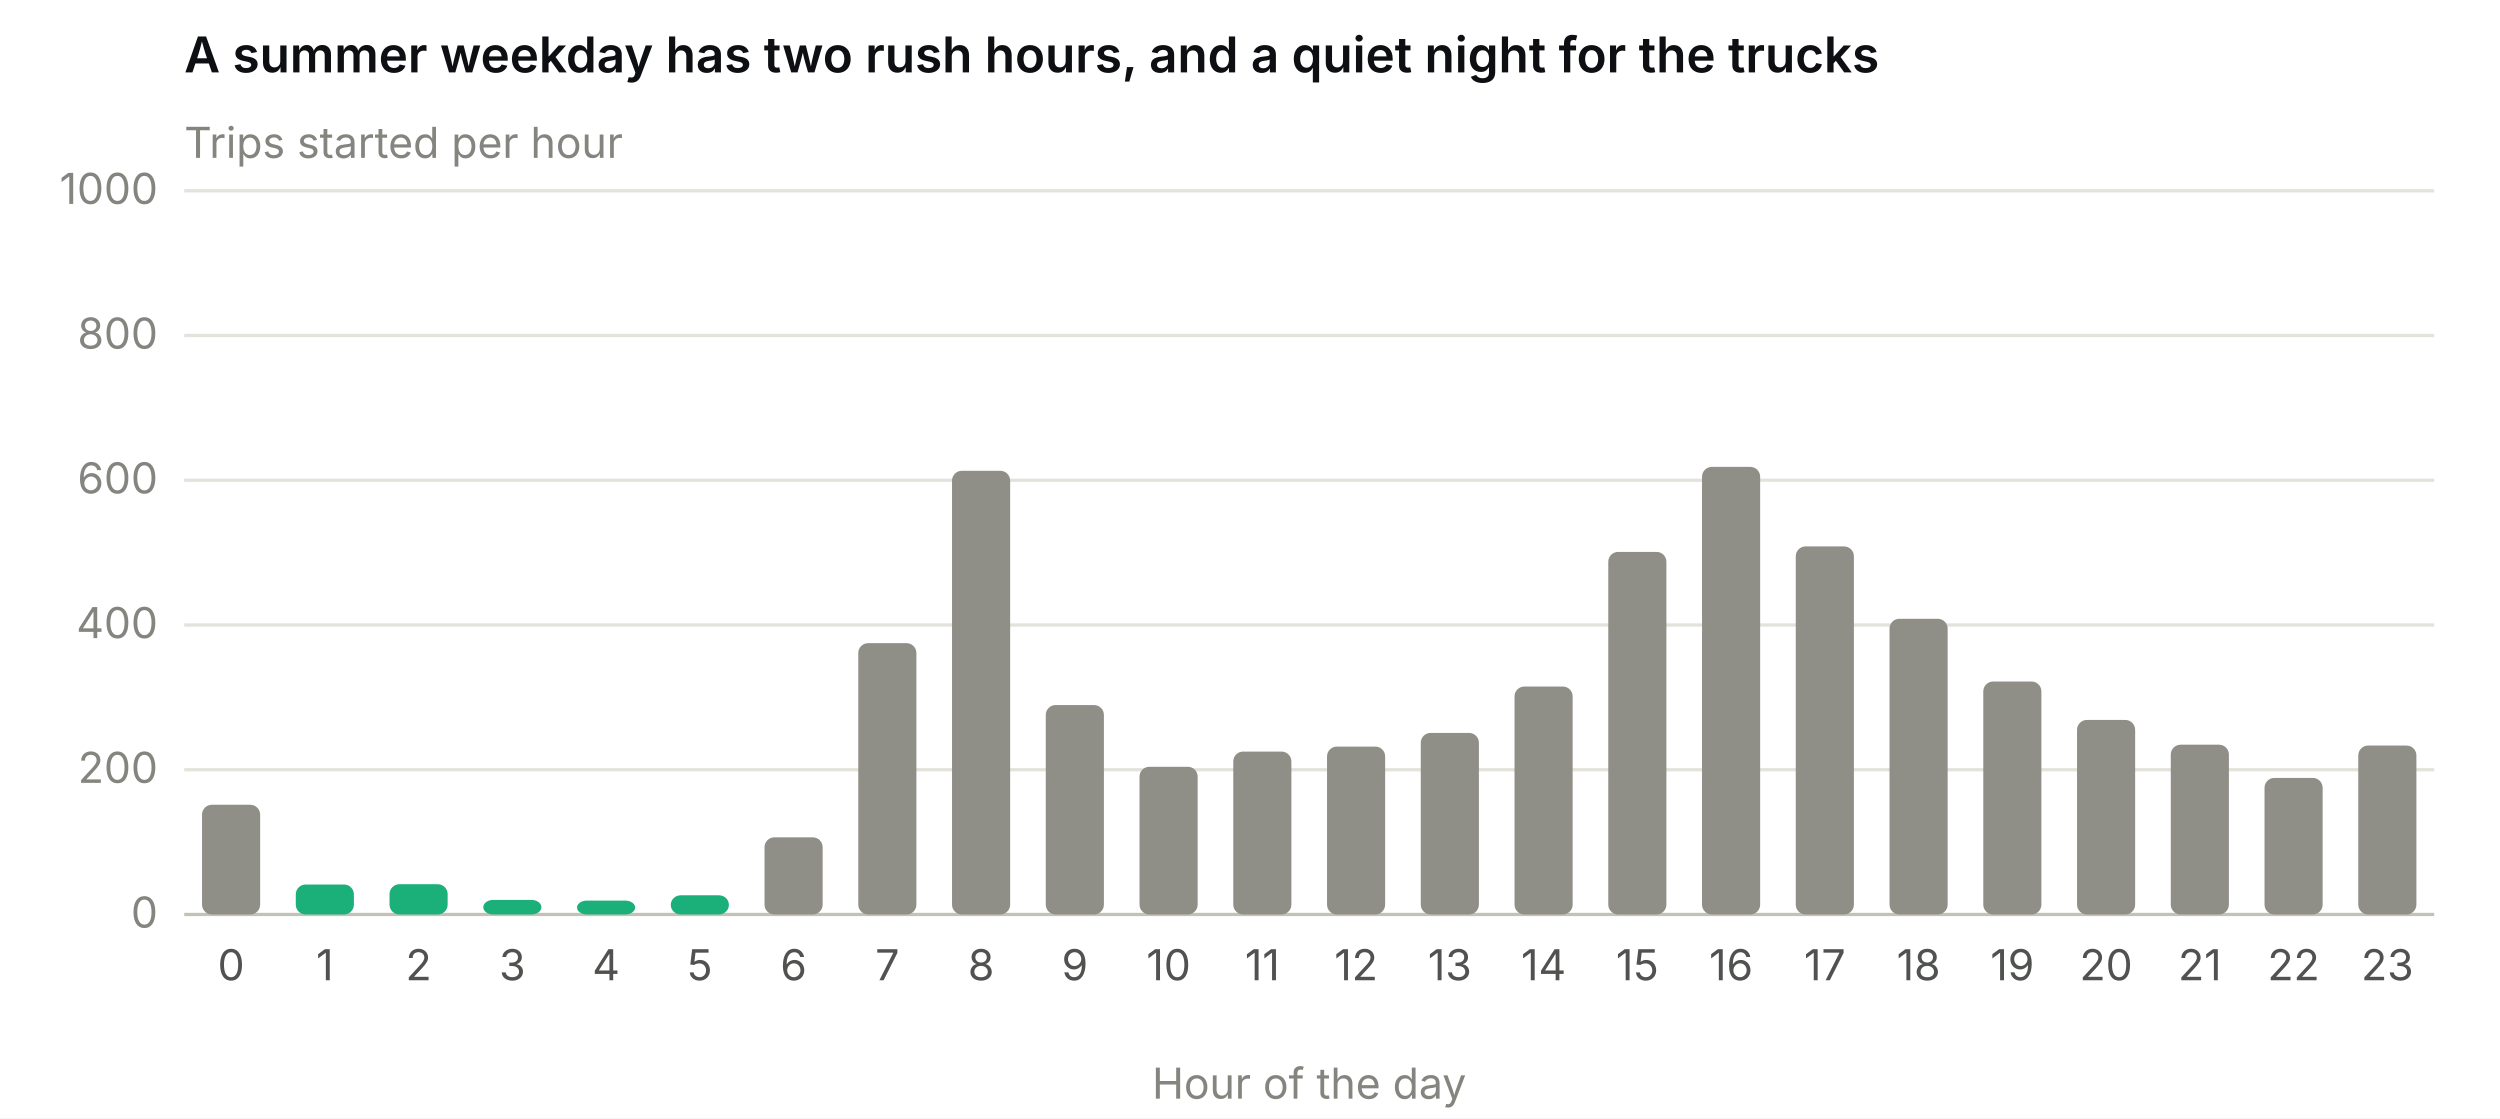
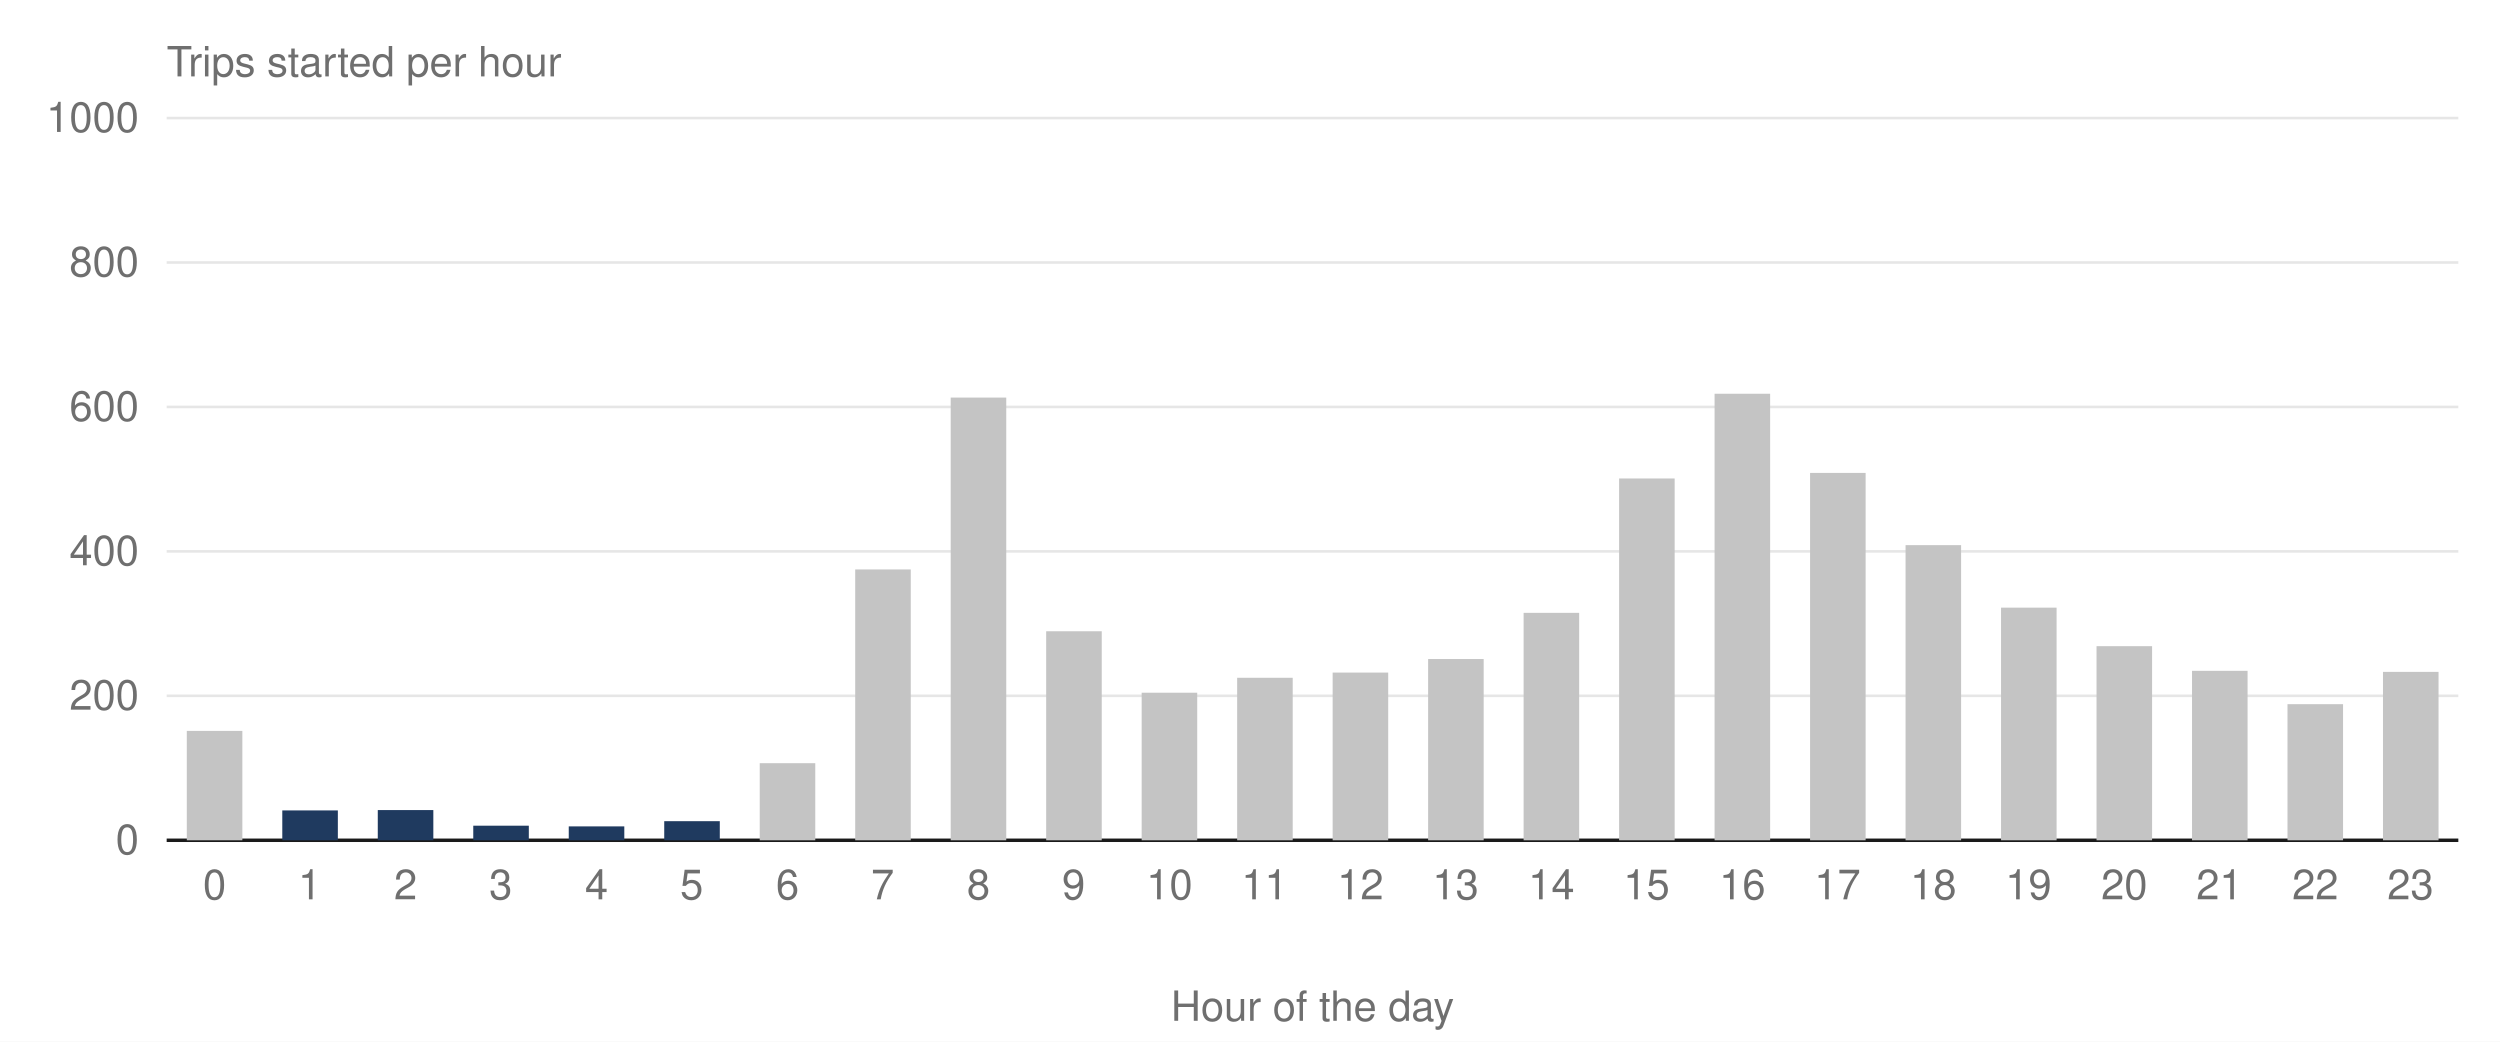
- <svg xmlns="http://www.w3.org/2000/svg" viewBox="0 0 760 340" width="760" height="340" font-family="Inter, Segoe UI, Arial, sans-serif" font-size="13">
-   <rect width="760" height="340" fill="#ffffff" />
-   <text x="56" y="22" font-size="15" font-weight="600" fill="#0d0f12">A summer weekday has two rush hours, and a quiet night for the trucks</text>
-   <text x="56" y="48" fill="#85857f">Trips started per hour</text>
-   <line x1="56" x2="740" y1="278.0" y2="278.0" stroke="#c3c2b7" />
-   <text x="48" y="282.0" text-anchor="end" fill="#85857f">0</text>
-   <line x1="56" x2="740" y1="234.0" y2="234.0" stroke="#e3e2db" />
-   <text x="48" y="238.0" text-anchor="end" fill="#85857f">200</text>
-   <line x1="56" x2="740" y1="190.0" y2="190.0" stroke="#e3e2db" />
-   <text x="48" y="194.0" text-anchor="end" fill="#85857f">400</text>
-   <line x1="56" x2="740" y1="146.0" y2="146.0" stroke="#e3e2db" />
-   <text x="48" y="150.0" text-anchor="end" fill="#85857f">600</text>
-   <line x1="56" x2="740" y1="102.0" y2="102.0" stroke="#e3e2db" />
-   <text x="48" y="106.0" text-anchor="end" fill="#85857f">800</text>
-   <line x1="56" x2="740" y1="58.0" y2="58.0" stroke="#e3e2db" />
-   <text x="48" y="62.0" text-anchor="end" fill="#85857f">1000</text>
-   <rect x="61.415" y="244.648" width="17.67" height="33.352" rx="3" fill="#8f8e87" />
-   <text x="70.25" y="237.648" text-anchor="middle" font-weight="600" fill="#0d0f12" />
-   <text x="70.25" y="298" text-anchor="middle" fill="#50524f">0</text>
-   <rect x="89.915" y="268.892" width="17.67" height="9.108" rx="3" fill="#1baf7a" />
-   <text x="98.75" y="261.892" text-anchor="middle" font-weight="600" fill="#0d0f12" />
-   <text x="98.75" y="298" text-anchor="middle" fill="#50524f">1</text>
-   <rect x="118.415" y="268.804" width="17.67" height="9.196" rx="3" fill="#1baf7a" />
-   <text x="127.25" y="261.804" text-anchor="middle" font-weight="600" fill="#0d0f12" />
-   <text x="127.25" y="298" text-anchor="middle" fill="#50524f">2</text>
-   <rect x="146.915" y="273.578" width="17.67" height="4.422" rx="3" fill="#1baf7a" />
-   <text x="155.75" y="266.578" text-anchor="middle" font-weight="600" fill="#0d0f12" />
-   <text x="155.75" y="298" text-anchor="middle" fill="#50524f">3</text>
-   <rect x="175.415" y="273.776" width="17.67" height="4.224" rx="3" fill="#1baf7a" />
-   <text x="184.25" y="266.776" text-anchor="middle" font-weight="600" fill="#0d0f12" />
-   <text x="184.25" y="298" text-anchor="middle" fill="#50524f">4</text>
-   <rect x="203.915" y="272.17" width="17.67" height="5.83" rx="3" fill="#1baf7a" />
-   <text x="212.75" y="265.17" text-anchor="middle" font-weight="600" fill="#0d0f12" />
-   <text x="212.75" y="298" text-anchor="middle" fill="#50524f">5</text>
-   <rect x="232.415" y="254.548" width="17.67" height="23.452" rx="3" fill="#8f8e87" />
-   <text x="241.25" y="247.548" text-anchor="middle" font-weight="600" fill="#0d0f12" />
-   <text x="241.25" y="298" text-anchor="middle" fill="#50524f">6</text>
-   <rect x="260.915" y="195.522" width="17.67" height="82.478" rx="3" fill="#8f8e87" />
-   <text x="269.75" y="188.522" text-anchor="middle" font-weight="600" fill="#0d0f12" />
-   <text x="269.75" y="298" text-anchor="middle" fill="#50524f">7</text>
-   <rect x="289.415" y="143.118" width="17.67" height="134.882" rx="3" fill="#8f8e87" />
-   <text x="298.25" y="136.118" text-anchor="middle" font-weight="600" fill="#0d0f12" />
-   <text x="298.25" y="298" text-anchor="middle" fill="#50524f">8</text>
-   <rect x="317.915" y="214.332" width="17.67" height="63.668" rx="3" fill="#8f8e87" />
-   <text x="326.75" y="207.332" text-anchor="middle" font-weight="600" fill="#0d0f12" />
-   <text x="326.75" y="298" text-anchor="middle" fill="#50524f">9</text>
-   <rect x="346.415" y="233.098" width="17.67" height="44.902" rx="3" fill="#8f8e87" />
-   <text x="355.25" y="226.098" text-anchor="middle" font-weight="600" fill="#0d0f12" />
-   <text x="355.25" y="298" text-anchor="middle" fill="#50524f">10</text>
-   <rect x="374.915" y="228.478" width="17.67" height="49.522" rx="3" fill="#8f8e87" />
-   <text x="383.75" y="221.478" text-anchor="middle" font-weight="600" fill="#0d0f12" />
-   <text x="383.75" y="298" text-anchor="middle" fill="#50524f">11</text>
-   <rect x="403.415" y="226.96" width="17.67" height="51.04" rx="3" fill="#8f8e87" />
-   <text x="412.25" y="219.96" text-anchor="middle" font-weight="600" fill="#0d0f12" />
-   <text x="412.25" y="298" text-anchor="middle" fill="#50524f">12</text>
-   <rect x="431.915" y="222.802" width="17.67" height="55.198" rx="3" fill="#8f8e87" />
-   <text x="440.75" y="215.802" text-anchor="middle" font-weight="600" fill="#0d0f12" />
-   <text x="440.75" y="298" text-anchor="middle" fill="#50524f">13</text>
-   <rect x="460.415" y="208.7" width="17.67" height="69.3" rx="3" fill="#8f8e87" />
-   <text x="469.25" y="201.7" text-anchor="middle" font-weight="600" fill="#0d0f12" />
-   <text x="469.25" y="298" text-anchor="middle" fill="#50524f">14</text>
-   <rect x="488.915" y="167.78" width="17.67" height="110.22" rx="3" fill="#8f8e87" />
-   <text x="497.75" y="160.78" text-anchor="middle" font-weight="600" fill="#0d0f12" />
-   <text x="497.75" y="298" text-anchor="middle" fill="#50524f">15</text>
-   <rect x="517.415" y="141.93" width="17.67" height="136.07" rx="3" fill="#8f8e87" />
-   <text x="526.25" y="134.93" text-anchor="middle" font-weight="600" fill="#0d0f12" />
-   <text x="526.25" y="298" text-anchor="middle" fill="#50524f">16</text>
-   <rect x="545.915" y="166.108" width="17.67" height="111.892" rx="3" fill="#8f8e87" />
-   <text x="554.75" y="159.108" text-anchor="middle" font-weight="600" fill="#0d0f12" />
-   <text x="554.75" y="298" text-anchor="middle" fill="#50524f">17</text>
-   <rect x="574.415" y="188.108" width="17.67" height="89.892" rx="3" fill="#8f8e87" />
-   <text x="583.25" y="181.108" text-anchor="middle" font-weight="600" fill="#0d0f12" />
-   <text x="583.25" y="298" text-anchor="middle" fill="#50524f">18</text>
-   <rect x="602.915" y="207.182" width="17.67" height="70.818" rx="3" fill="#8f8e87" />
-   <text x="611.75" y="200.182" text-anchor="middle" font-weight="600" fill="#0d0f12" />
-   <text x="611.75" y="298" text-anchor="middle" fill="#50524f">19</text>
-   <rect x="631.415" y="218.864" width="17.67" height="59.136" rx="3" fill="#8f8e87" />
-   <text x="640.25" y="211.864" text-anchor="middle" font-weight="600" fill="#0d0f12" />
-   <text x="640.25" y="298" text-anchor="middle" fill="#50524f">20</text>
-   <rect x="659.915" y="226.388" width="17.67" height="51.612" rx="3" fill="#8f8e87" />
-   <text x="668.75" y="219.388" text-anchor="middle" font-weight="600" fill="#0d0f12" />
-   <text x="668.75" y="298" text-anchor="middle" fill="#50524f">21</text>
-   <rect x="688.415" y="236.486" width="17.67" height="41.514" rx="3" fill="#8f8e87" />
-   <text x="697.25" y="229.486" text-anchor="middle" font-weight="600" fill="#0d0f12" />
-   <text x="697.25" y="298" text-anchor="middle" fill="#50524f">22</text>
-   <rect x="716.915" y="226.652" width="17.67" height="51.348" rx="3" fill="#8f8e87" />
-   <text x="725.75" y="219.652" text-anchor="middle" font-weight="600" fill="#0d0f12" />
-   <text x="725.75" y="298" text-anchor="middle" fill="#50524f">23</text>
-   <text x="398.0" y="334" text-anchor="middle" fill="#85857f">Hour of the day</text>
+ <svg xmlns="http://www.w3.org/2000/svg" viewBox="0 0 720 300" width="720" height="300" font-family="Helvetica Neue, Helvetica, Arial, sans-serif" font-size="12">
+   <rect width="720" height="300" fill="#ffffff" />
+   <text x="48" y="22" fill="#6f6f6f">Trips started per hour</text>
+   <text x="40" y="246.0" text-anchor="end" fill="#6f6f6f">0</text>
+   <line x1="48" x2="708" y1="200.4" y2="200.4" stroke="#e6e6e6" stroke-width="0.75" />
+   <text x="40" y="204.4" text-anchor="end" fill="#6f6f6f">200</text>
+   <line x1="48" x2="708" y1="158.8" y2="158.8" stroke="#e6e6e6" stroke-width="0.75" />
+   <text x="40" y="162.8" text-anchor="end" fill="#6f6f6f">400</text>
+   <line x1="48" x2="708" y1="117.2" y2="117.2" stroke="#e6e6e6" stroke-width="0.75" />
+   <text x="40" y="121.2" text-anchor="end" fill="#6f6f6f">600</text>
+   <line x1="48" x2="708" y1="75.6" y2="75.6" stroke="#e6e6e6" stroke-width="0.75" />
+   <text x="40" y="79.6" text-anchor="end" fill="#6f6f6f">800</text>
+   <line x1="48" x2="708" y1="34.0" y2="34.0" stroke="#e6e6e6" stroke-width="0.75" />
+   <text x="40" y="38.0" text-anchor="end" fill="#6f6f6f">1000</text>
+   <line x1="48" x2="708" y1="242.0" y2="242.0" stroke="#1a1a1a" stroke-width="1" />
+   <rect x="53.8" y="210.5" width="16.0" height="31.5" fill="#c4c4c4" />
+   <text x="61.8" y="259.0" text-anchor="middle" fill="#6f6f6f">0</text>
+   <rect x="81.3" y="233.4" width="16.0" height="8.6" fill="#1f3a5f" />
+   <text x="89.2" y="259.0" text-anchor="middle" fill="#6f6f6f">1</text>
+   <rect x="108.8" y="233.3" width="16.0" height="8.7" fill="#1f3a5f" />
+   <text x="116.8" y="259.0" text-anchor="middle" fill="#6f6f6f">2</text>
+   <rect x="136.3" y="237.8" width="16.0" height="4.2" fill="#1f3a5f" />
+   <text x="144.2" y="259.0" text-anchor="middle" fill="#6f6f6f">3</text>
+   <rect x="163.8" y="238.0" width="16.0" height="4.0" fill="#1f3a5f" />
+   <text x="171.8" y="259.0" text-anchor="middle" fill="#6f6f6f">4</text>
+   <rect x="191.3" y="236.5" width="16.0" height="5.5" fill="#1f3a5f" />
+   <text x="199.2" y="259.0" text-anchor="middle" fill="#6f6f6f">5</text>
+   <rect x="218.8" y="219.8" width="16.0" height="22.2" fill="#c4c4c4" />
+   <text x="226.8" y="259.0" text-anchor="middle" fill="#6f6f6f">6</text>
+   <rect x="246.3" y="164.0" width="16.0" height="78.0" fill="#c4c4c4" />
+   <text x="254.2" y="259.0" text-anchor="middle" fill="#6f6f6f">7</text>
+   <rect x="273.8" y="114.5" width="16.0" height="127.5" fill="#c4c4c4" />
+   <text x="281.8" y="259.0" text-anchor="middle" fill="#6f6f6f">8</text>
+   <rect x="301.3" y="181.8" width="16.0" height="60.2" fill="#c4c4c4" />
+   <text x="309.2" y="259.0" text-anchor="middle" fill="#6f6f6f">9</text>
+   <rect x="328.8" y="199.5" width="16.0" height="42.5" fill="#c4c4c4" />
+   <text x="336.8" y="259.0" text-anchor="middle" fill="#6f6f6f">10</text>
+   <rect x="356.3" y="195.2" width="16.0" height="46.8" fill="#c4c4c4" />
+   <text x="364.2" y="259.0" text-anchor="middle" fill="#6f6f6f">11</text>
+   <rect x="383.8" y="193.7" width="16.0" height="48.3" fill="#c4c4c4" />
+   <text x="391.8" y="259.0" text-anchor="middle" fill="#6f6f6f">12</text>
+   <rect x="411.3" y="189.8" width="16.0" height="52.2" fill="#c4c4c4" />
+   <text x="419.2" y="259.0" text-anchor="middle" fill="#6f6f6f">13</text>
+   <rect x="438.8" y="176.5" width="16.0" height="65.5" fill="#c4c4c4" />
+   <text x="446.8" y="259.0" text-anchor="middle" fill="#6f6f6f">14</text>
+   <rect x="466.3" y="137.8" width="16.0" height="104.2" fill="#c4c4c4" />
+   <text x="474.2" y="259.0" text-anchor="middle" fill="#6f6f6f">15</text>
+   <rect x="493.8" y="113.4" width="16.0" height="128.6" fill="#c4c4c4" />
+   <text x="501.8" y="259.0" text-anchor="middle" fill="#6f6f6f">16</text>
+   <rect x="521.3" y="136.2" width="16.0" height="105.8" fill="#c4c4c4" />
+   <text x="529.2" y="259.0" text-anchor="middle" fill="#6f6f6f">17</text>
+   <rect x="548.8" y="157.0" width="16.0" height="85.0" fill="#c4c4c4" />
+   <text x="556.8" y="259.0" text-anchor="middle" fill="#6f6f6f">18</text>
+   <rect x="576.3" y="175.0" width="16.0" height="67.0" fill="#c4c4c4" />
+   <text x="584.2" y="259.0" text-anchor="middle" fill="#6f6f6f">19</text>
+   <rect x="603.8" y="186.1" width="16.0" height="55.9" fill="#c4c4c4" />
+   <text x="611.8" y="259.0" text-anchor="middle" fill="#6f6f6f">20</text>
+   <rect x="631.3" y="193.2" width="16.0" height="48.8" fill="#c4c4c4" />
+   <text x="639.2" y="259.0" text-anchor="middle" fill="#6f6f6f">21</text>
+   <rect x="658.8" y="202.8" width="16.0" height="39.2" fill="#c4c4c4" />
+   <text x="666.8" y="259.0" text-anchor="middle" fill="#6f6f6f">22</text>
+   <rect x="686.3" y="193.5" width="16.0" height="48.5" fill="#c4c4c4" />
+   <text x="694.2" y="259.0" text-anchor="middle" fill="#6f6f6f">23</text>
+   <text x="378.0" y="294" text-anchor="middle" fill="#6f6f6f">Hour of the day</text>
</svg>
